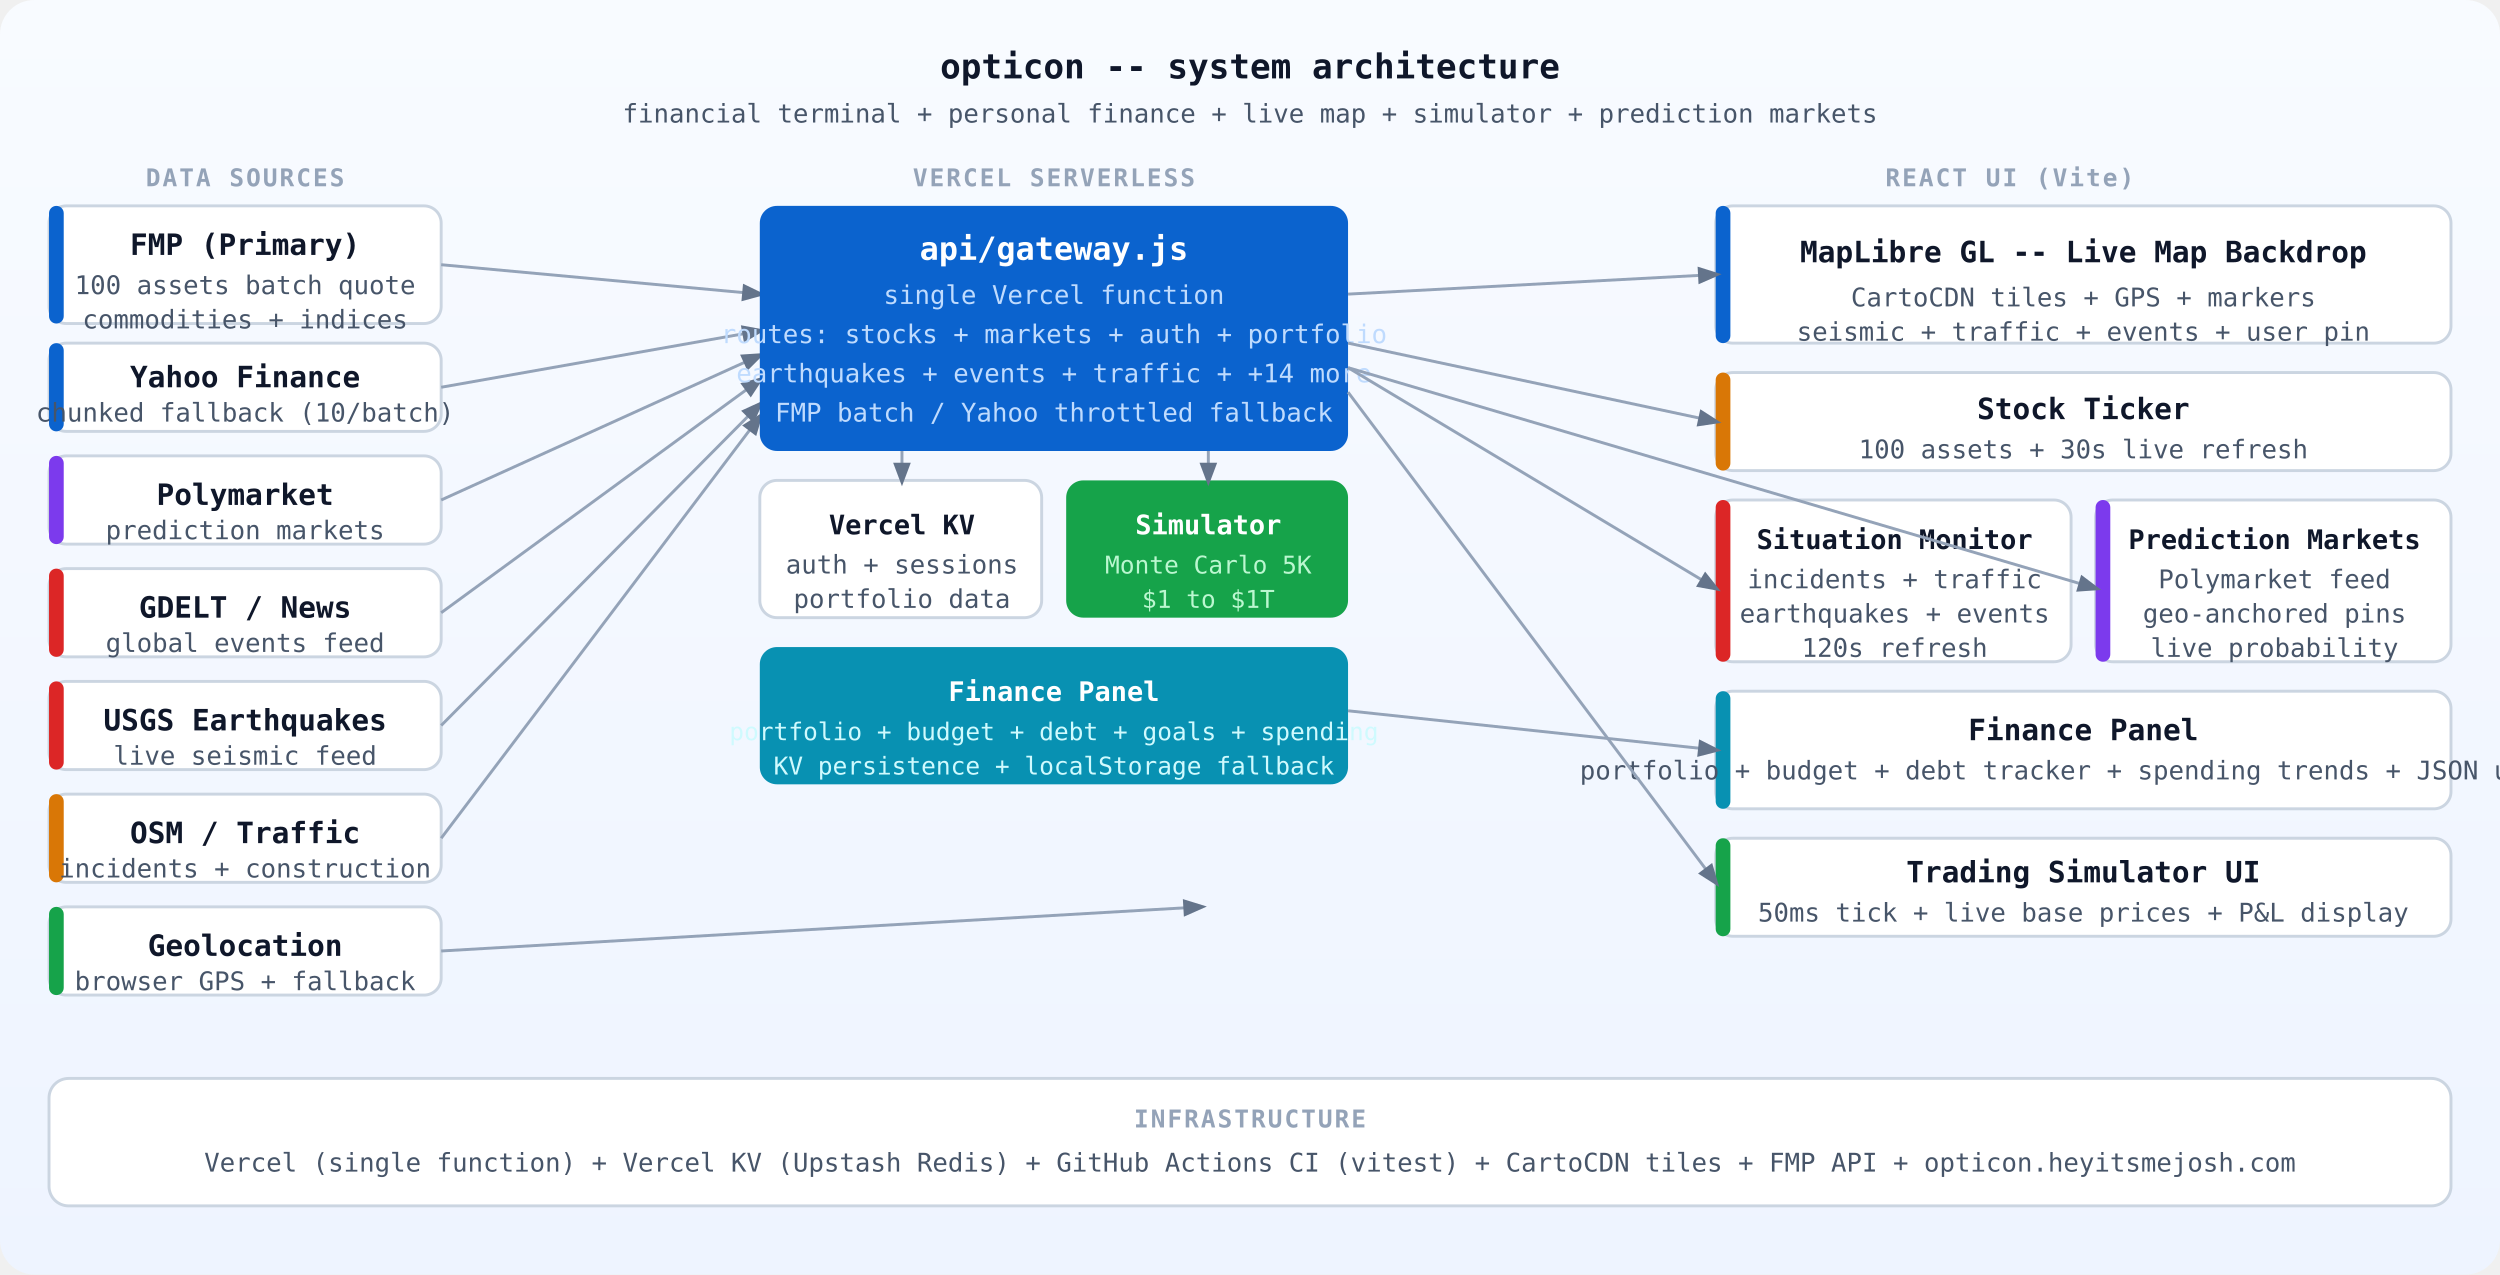
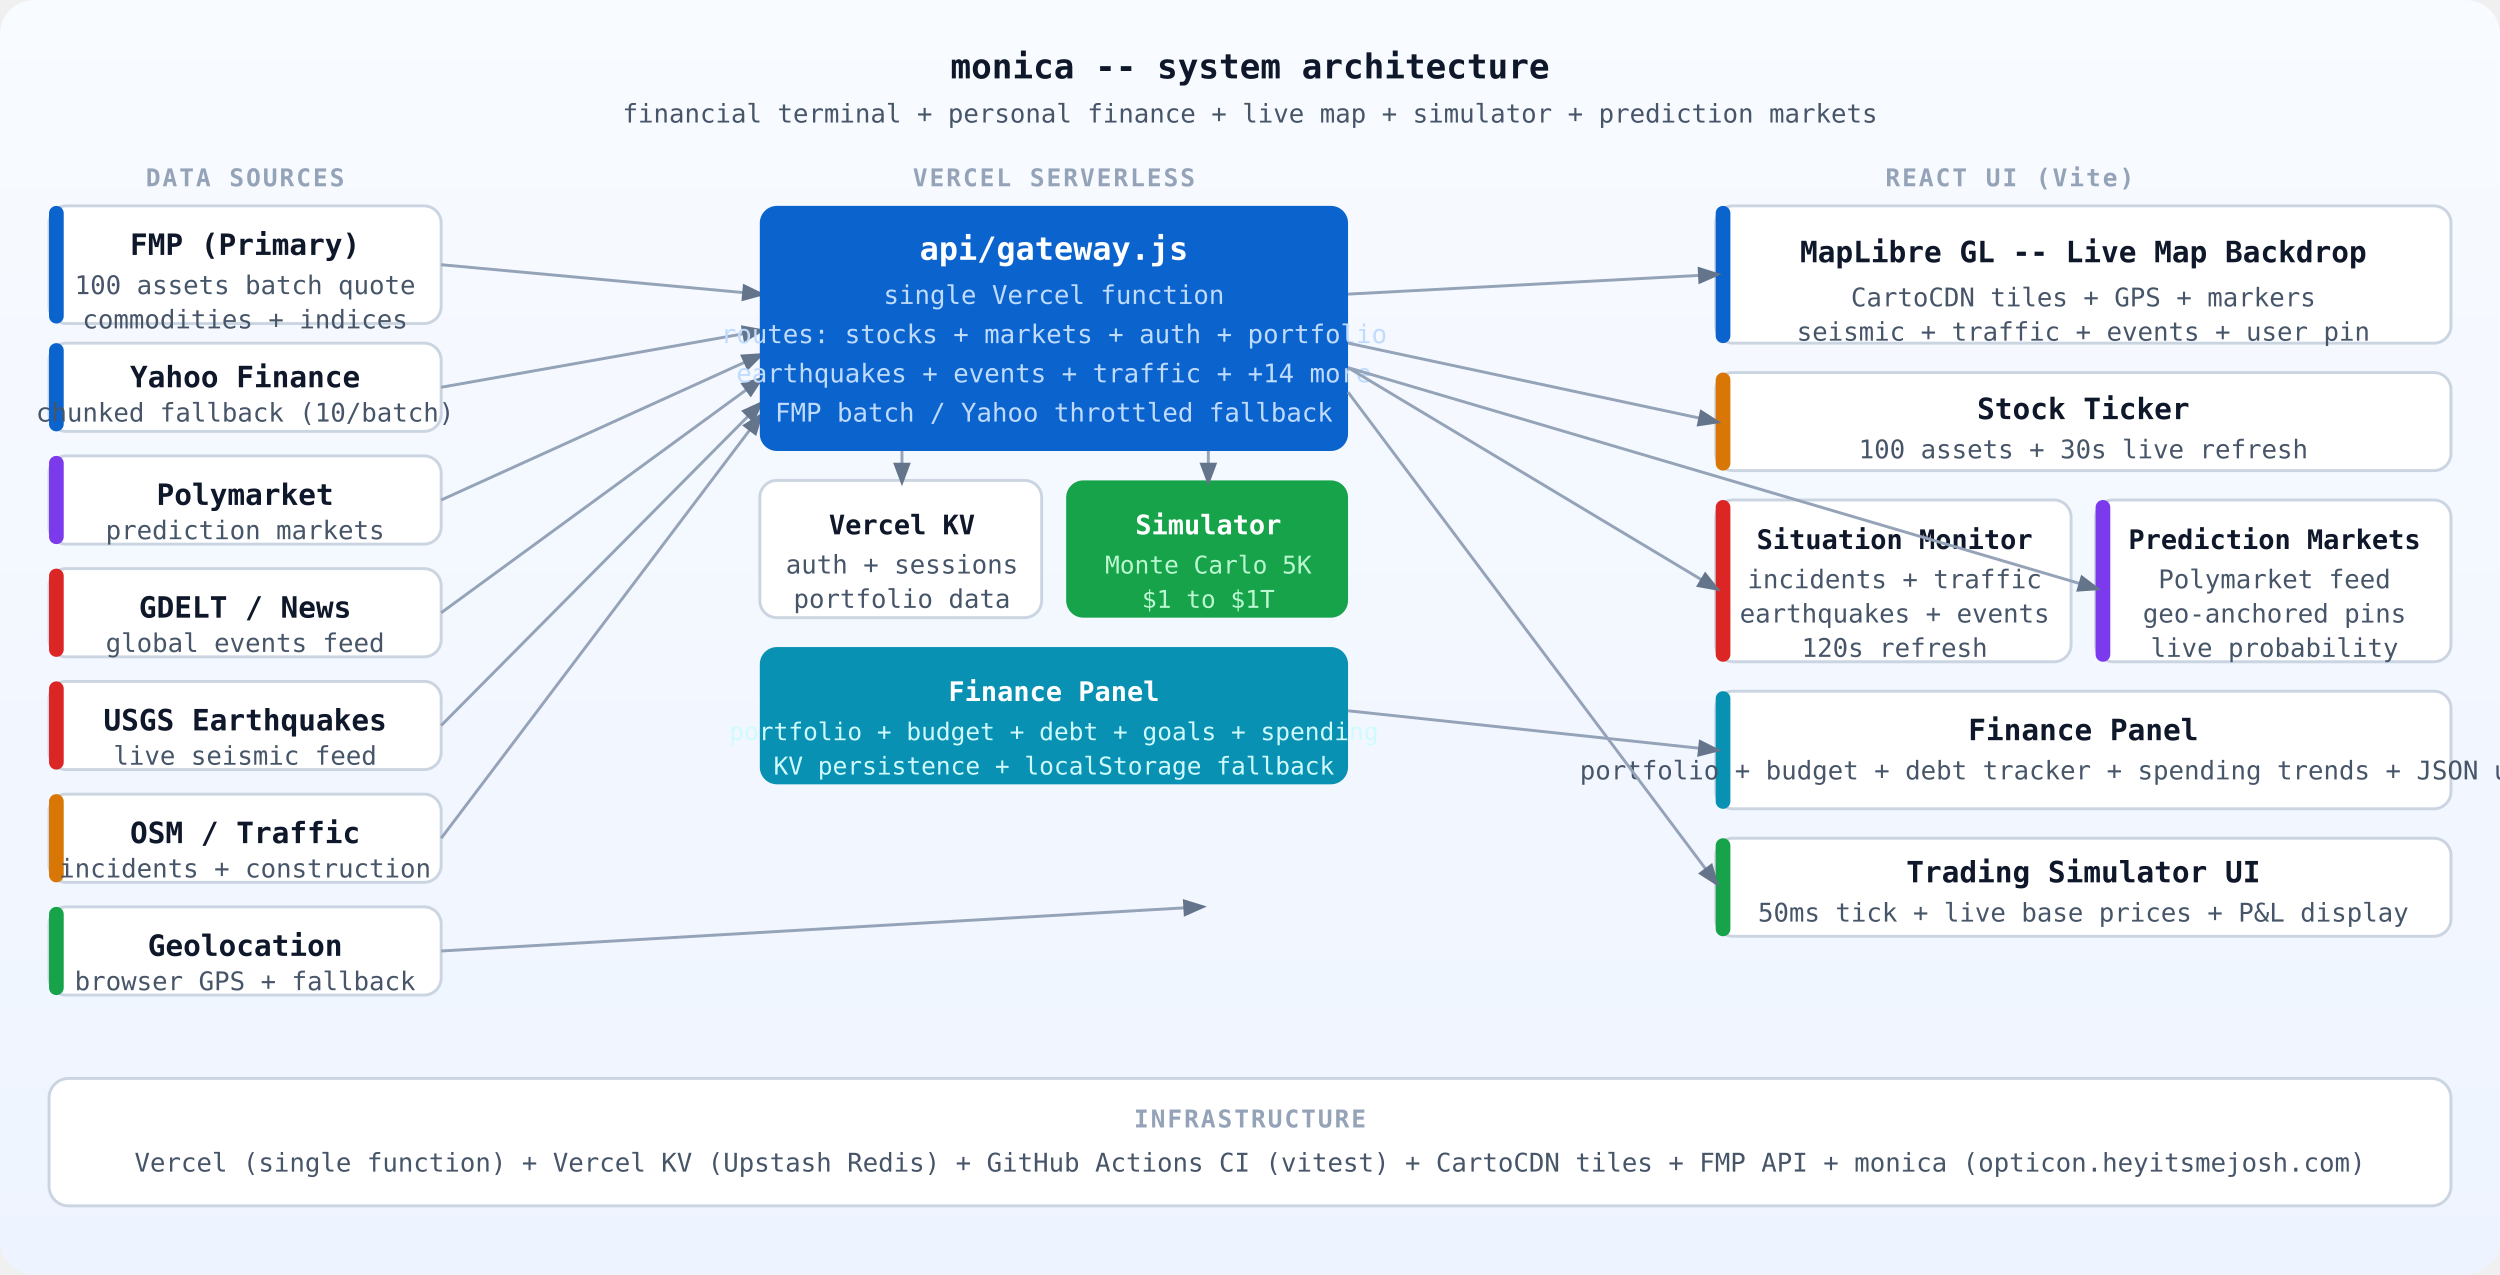
<svg xmlns="http://www.w3.org/2000/svg" viewBox="0 0 1020 520">
  <defs>
    <linearGradient id="bg" x1="0" x2="0" y1="0" y2="1">
      <stop offset="0%" stop-color="#f8fbff" />
      <stop offset="100%" stop-color="#eef4ff" />
    </linearGradient>
    <marker id="arr" markerWidth="8" markerHeight="8" refX="6" refY="3" orient="auto">
      <path d="M0,0 L0,6 L8,3 z" fill="#64748b" />
    </marker>
  </defs>
  <style>
    .t { font-family: ui-monospace, SFMono-Regular, Menlo, Consolas, monospace; }
    .title { font-size: 14px; font-weight: 700; fill: #0f172a; }
    .sub { font-size: 10.5px; fill: #475569; }
    .label { font-size: 10px; font-weight: 700; fill: #94a3b8; letter-spacing: 0.08em; }
    .box { fill: #fff; stroke: #cbd5e1; stroke-width: 1.2; }
    .grp { fill: #0b63ce; }
    .grp-g { fill: #16a34a; }
    .grp-r { fill: #dc2626; }
    .grp-a { fill: #d97706; }
    .grp-p { fill: #7c3aed; }
    .grp-f { fill: #0891b2; }
    .line { stroke: #94a3b8; stroke-width: 1.2; fill: none; marker-end: url(#arr); }
    .dline { stroke: #94a3b8; stroke-width: 1; fill: none; stroke-dasharray: 4 3; }
  </style>
  <rect width="1020" height="520" rx="14" fill="url(#bg)" />
-   <text x="510" y="32" text-anchor="middle" class="t title">opticon -- system architecture</text>
+   <text x="510" y="32" text-anchor="middle" class="t title">monica -- system architecture</text>
  <text x="510" y="50" text-anchor="middle" class="t sub">financial terminal + personal finance + live map + simulator + prediction markets</text>
  <text x="100" y="76" text-anchor="middle" class="t label">DATA SOURCES</text>
  <rect x="20" y="84" width="160" height="48" rx="7" class="box" />
  <rect x="20" y="84" width="6" height="48" rx="3" class="grp" />
  <text x="100" y="104" text-anchor="middle" class="t title" style="font-size:12px;">FMP (Primary)</text>
  <text x="100" y="120" text-anchor="middle" class="t sub">100 assets batch quote</text>
  <text x="100" y="134" text-anchor="middle" class="t sub">commodities + indices</text>
  <rect x="20" y="140" width="160" height="36" rx="7" class="box" />
  <rect x="20" y="140" width="6" height="36" rx="3" class="grp" />
  <text x="100" y="158" text-anchor="middle" class="t title" style="font-size:12px;">Yahoo Finance</text>
  <text x="100" y="172" text-anchor="middle" class="t sub">chunked fallback (10/batch)</text>
  <rect x="20" y="186" width="160" height="36" rx="7" class="box" />
  <rect x="20" y="186" width="6" height="36" rx="3" class="grp-p" />
  <text x="100" y="206" text-anchor="middle" class="t title" style="font-size:12px;">Polymarket</text>
  <text x="100" y="220" text-anchor="middle" class="t sub">prediction markets</text>
  <rect x="20" y="232" width="160" height="36" rx="7" class="box" />
  <rect x="20" y="232" width="6" height="36" rx="3" class="grp-r" />
  <text x="100" y="252" text-anchor="middle" class="t title" style="font-size:12px;">GDELT / News</text>
  <text x="100" y="266" text-anchor="middle" class="t sub">global events feed</text>
  <rect x="20" y="278" width="160" height="36" rx="7" class="box" />
  <rect x="20" y="278" width="6" height="36" rx="3" class="grp-r" />
  <text x="100" y="298" text-anchor="middle" class="t title" style="font-size:12px;">USGS Earthquakes</text>
  <text x="100" y="312" text-anchor="middle" class="t sub">live seismic feed</text>
  <rect x="20" y="324" width="160" height="36" rx="7" class="box" />
  <rect x="20" y="324" width="6" height="36" rx="3" class="grp-a" />
  <text x="100" y="344" text-anchor="middle" class="t title" style="font-size:12px;">OSM / Traffic</text>
  <text x="100" y="358" text-anchor="middle" class="t sub">incidents + construction</text>
  <rect x="20" y="370" width="160" height="36" rx="7" class="box" />
  <rect x="20" y="370" width="6" height="36" rx="3" class="grp-g" />
  <text x="100" y="390" text-anchor="middle" class="t title" style="font-size:12px;">Geolocation</text>
  <text x="100" y="404" text-anchor="middle" class="t sub">browser GPS + fallback</text>
  <line x1="180" y1="108" x2="310" y2="120" class="line" />
  <line x1="180" y1="158" x2="310" y2="135" class="line" />
  <line x1="180" y1="204" x2="310" y2="145" class="line" />
  <line x1="180" y1="250" x2="310" y2="155" class="line" />
  <line x1="180" y1="296" x2="310" y2="165" class="line" />
  <line x1="180" y1="342" x2="310" y2="170" class="line" />
  <line x1="180" y1="388" x2="490" y2="370" class="line" />
  <text x="430" y="76" text-anchor="middle" class="t label">VERCEL SERVERLESS</text>
  <rect x="310" y="84" width="240" height="100" rx="7" fill="#0b63ce" />
  <text x="430" y="106" text-anchor="middle" class="t" style="font-size:13px;fill:#fff;font-weight:700;">api/gateway.js</text>
  <text x="430" y="124" text-anchor="middle" class="t" style="font-size:10.5px;fill:#bfdbfe;">single Vercel function</text>
  <text x="430" y="140" text-anchor="middle" class="t" style="font-size:10.5px;fill:#bfdbfe;">routes: stocks + markets + auth + portfolio</text>
  <text x="430" y="156" text-anchor="middle" class="t" style="font-size:10.5px;fill:#bfdbfe;">earthquakes + events + traffic + +14 more</text>
  <text x="430" y="172" text-anchor="middle" class="t" style="font-size:10.5px;fill:#bfdbfe;">FMP batch / Yahoo throttled fallback</text>
  <rect x="310" y="196" width="115" height="56" rx="7" class="box" />
  <text x="368" y="218" text-anchor="middle" class="t title" style="font-size:11px;">Vercel KV</text>
  <text x="368" y="234" text-anchor="middle" class="t sub">auth + sessions</text>
  <text x="368" y="248" text-anchor="middle" class="t sub">portfolio data</text>
  <rect x="435" y="196" width="115" height="56" rx="7" fill="#16a34a" />
  <text x="493" y="218" text-anchor="middle" class="t" style="font-size:11px;fill:#fff;font-weight:700;">Simulator</text>
  <text x="493" y="234" text-anchor="middle" class="t" style="font-size:10px;fill:#bbf7d0;">Monte Carlo 5K</text>
  <text x="493" y="248" text-anchor="middle" class="t" style="font-size:10px;fill:#bbf7d0;">$1 to $1T</text>
  <rect x="310" y="264" width="240" height="56" rx="7" fill="#0891b2" />
  <text x="430" y="286" text-anchor="middle" class="t" style="font-size:11px;fill:#fff;font-weight:700;">Finance Panel</text>
  <text x="430" y="302" text-anchor="middle" class="t" style="font-size:10px;fill:#cffafe;">portfolio + budget + debt + goals + spending</text>
  <text x="430" y="316" text-anchor="middle" class="t" style="font-size:10px;fill:#cffafe;">KV persistence + localStorage fallback</text>
  <line x1="368" y1="184" x2="368" y2="196" class="line" />
  <line x1="493" y1="184" x2="493" y2="196" class="line" />
  <text x="820" y="76" text-anchor="middle" class="t label">REACT UI (Vite)</text>
  <rect x="700" y="84" width="300" height="56" rx="7" class="box" />
  <rect x="700" y="84" width="6" height="56" rx="3" class="grp" />
  <text x="850" y="107" text-anchor="middle" class="t title" style="font-size:12px;">MapLibre GL -- Live Map Backdrop</text>
  <text x="850" y="125" text-anchor="middle" class="t sub">CartoCDN tiles + GPS + markers</text>
  <text x="850" y="139" text-anchor="middle" class="t sub">seismic + traffic + events + user pin</text>
  <rect x="700" y="152" width="300" height="40" rx="7" class="box" />
  <rect x="700" y="152" width="6" height="40" rx="3" class="grp-a" />
  <text x="850" y="171" text-anchor="middle" class="t title" style="font-size:12px;">Stock Ticker</text>
  <text x="850" y="187" text-anchor="middle" class="t sub">100 assets + 30s live refresh</text>
  <rect x="700" y="204" width="145" height="66" rx="7" class="box" />
  <rect x="700" y="204" width="6" height="66" rx="3" class="grp-r" />
  <text x="773" y="224" text-anchor="middle" class="t title" style="font-size:11px;">Situation Monitor</text>
  <text x="773" y="240" text-anchor="middle" class="t sub">incidents + traffic</text>
  <text x="773" y="254" text-anchor="middle" class="t sub">earthquakes + events</text>
  <text x="773" y="268" text-anchor="middle" class="t sub">120s refresh</text>
  <rect x="855" y="204" width="145" height="66" rx="7" class="box" />
  <rect x="855" y="204" width="6" height="66" rx="3" class="grp-p" />
  <text x="928" y="224" text-anchor="middle" class="t title" style="font-size:11px;">Prediction Markets</text>
  <text x="928" y="240" text-anchor="middle" class="t sub">Polymarket feed</text>
  <text x="928" y="254" text-anchor="middle" class="t sub">geo-anchored pins</text>
  <text x="928" y="268" text-anchor="middle" class="t sub">live probability</text>
  <rect x="700" y="282" width="300" height="48" rx="7" class="box" />
  <rect x="700" y="282" width="6" height="48" rx="3" class="grp-f" />
  <text x="850" y="302" text-anchor="middle" class="t title" style="font-size:12px;">Finance Panel</text>
  <text x="850" y="318" text-anchor="middle" class="t sub">portfolio + budget + debt tracker + spending trends + JSON upload</text>
  <rect x="700" y="342" width="300" height="40" rx="7" class="box" />
  <rect x="700" y="342" width="6" height="40" rx="3" class="grp-g" />
  <text x="850" y="360" text-anchor="middle" class="t title" style="font-size:12px;">Trading Simulator UI</text>
  <text x="850" y="376" text-anchor="middle" class="t sub">50ms tick + live base prices + P&amp;L display</text>
  <line x1="550" y1="120" x2="700" y2="112" class="line" />
  <line x1="550" y1="140" x2="700" y2="172" class="line" />
  <line x1="550" y1="150" x2="700" y2="240" class="line" />
  <line x1="550" y1="150" x2="855" y2="240" class="line" />
  <line x1="550" y1="290" x2="700" y2="306" class="line" />
  <line x1="550" y1="160" x2="700" y2="360" class="line" />
  <rect x="20" y="440" width="980" height="52" rx="8" class="box" />
  <text x="510" y="460" text-anchor="middle" class="t label">INFRASTRUCTURE</text>
-   <text x="510" y="478" text-anchor="middle" class="t sub">Vercel (single function) + Vercel KV (Upstash Redis) + GitHub Actions CI (vitest) + CartoCDN tiles + FMP API + opticon.heyitsmejosh.com</text>
+   <text x="510" y="478" text-anchor="middle" class="t sub">Vercel (single function) + Vercel KV (Upstash Redis) + GitHub Actions CI (vitest) + CartoCDN tiles + FMP API + monica (opticon.heyitsmejosh.com)</text>
</svg>
